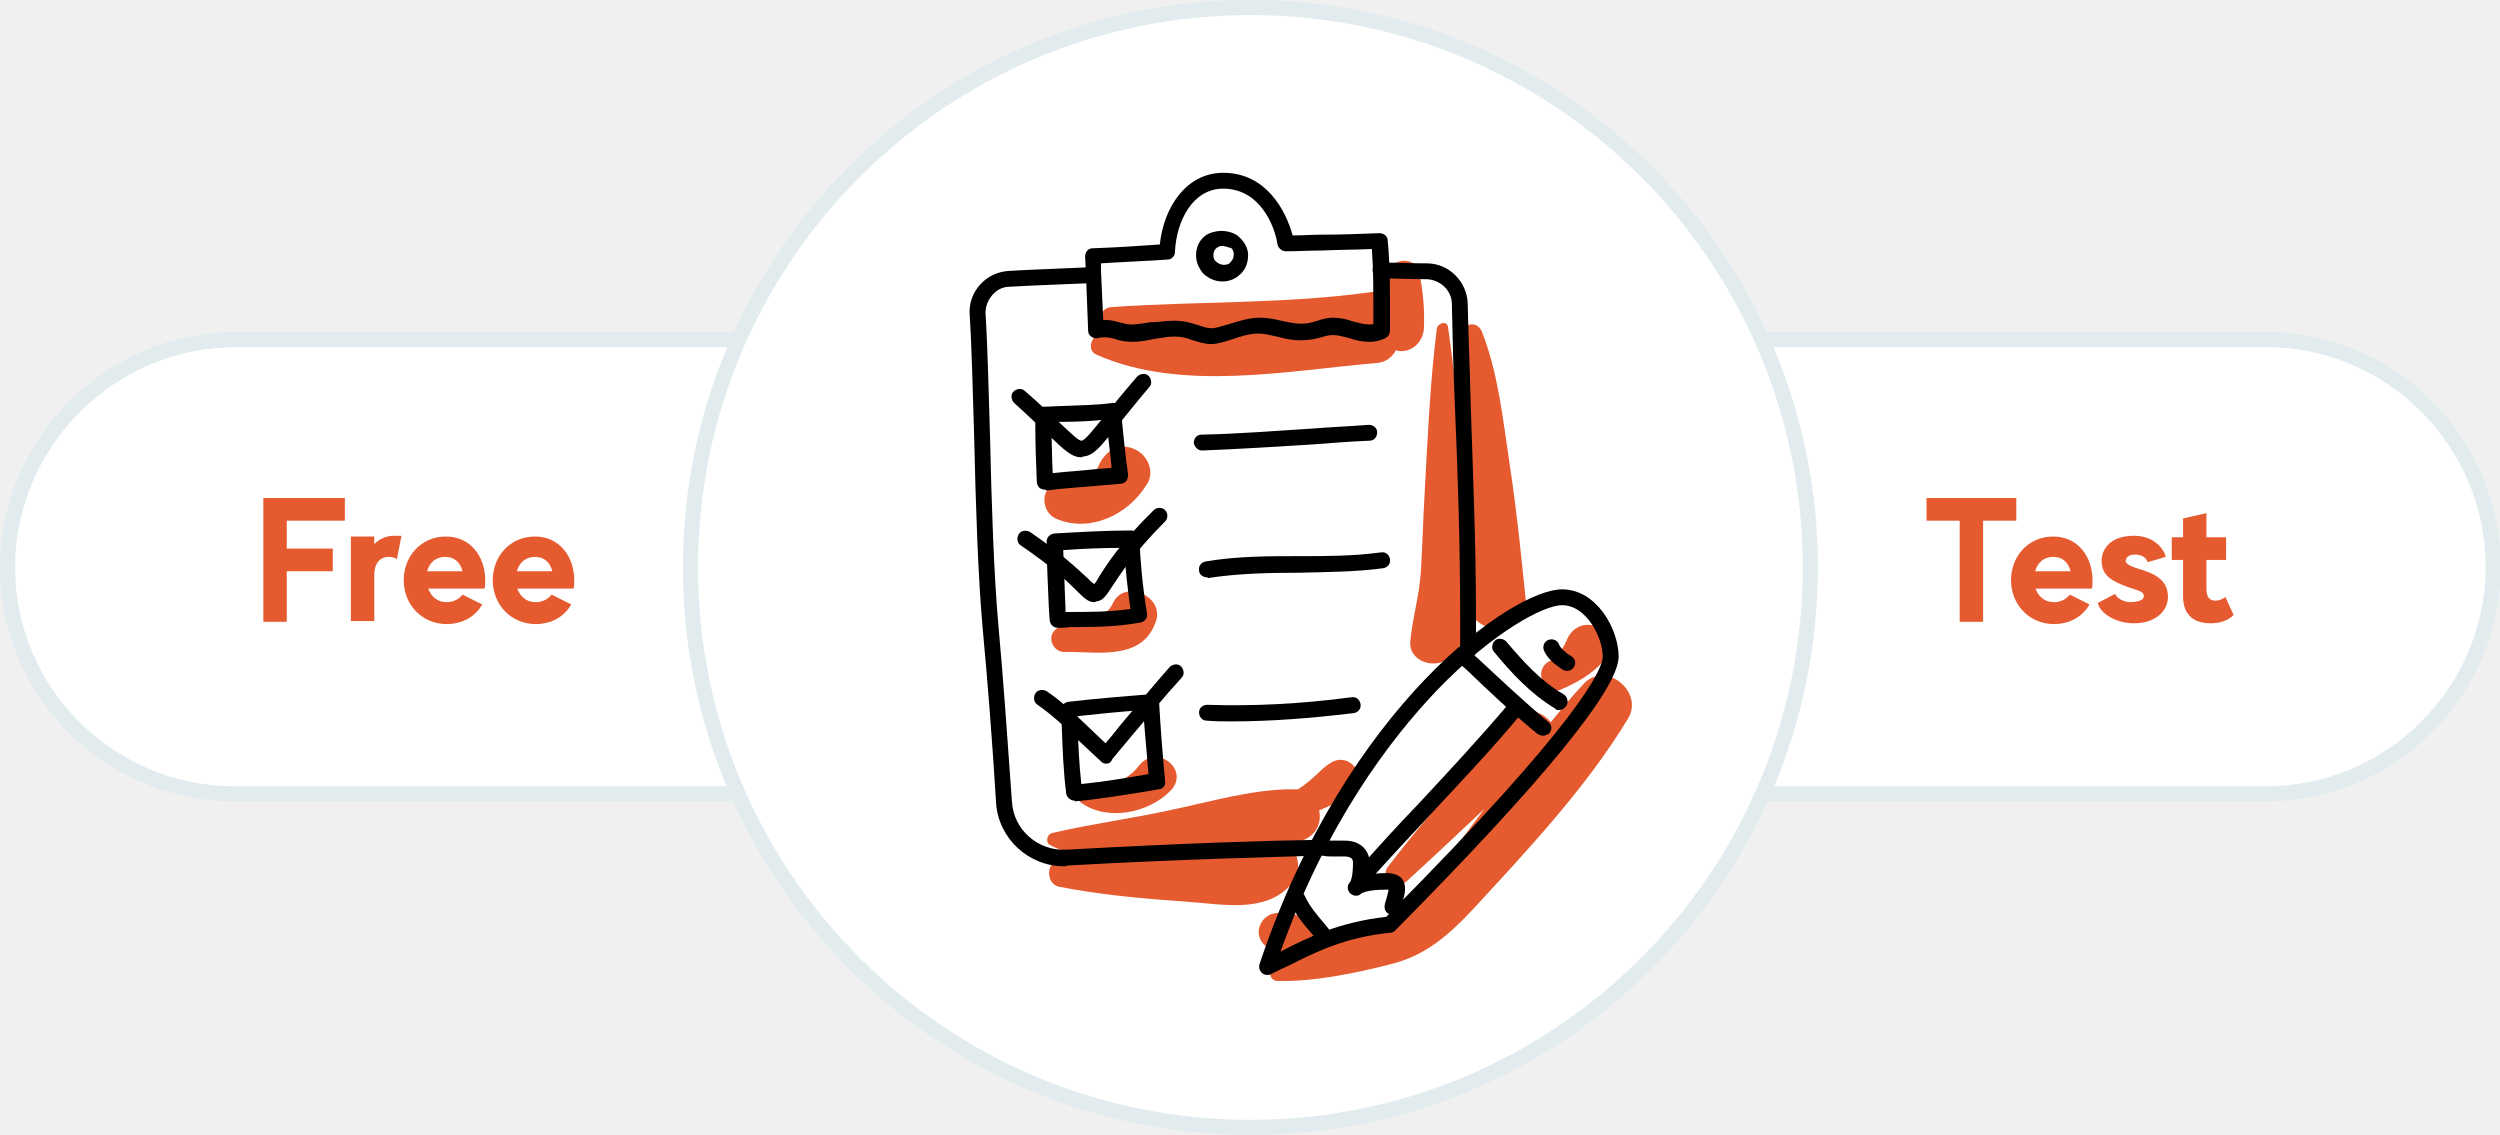
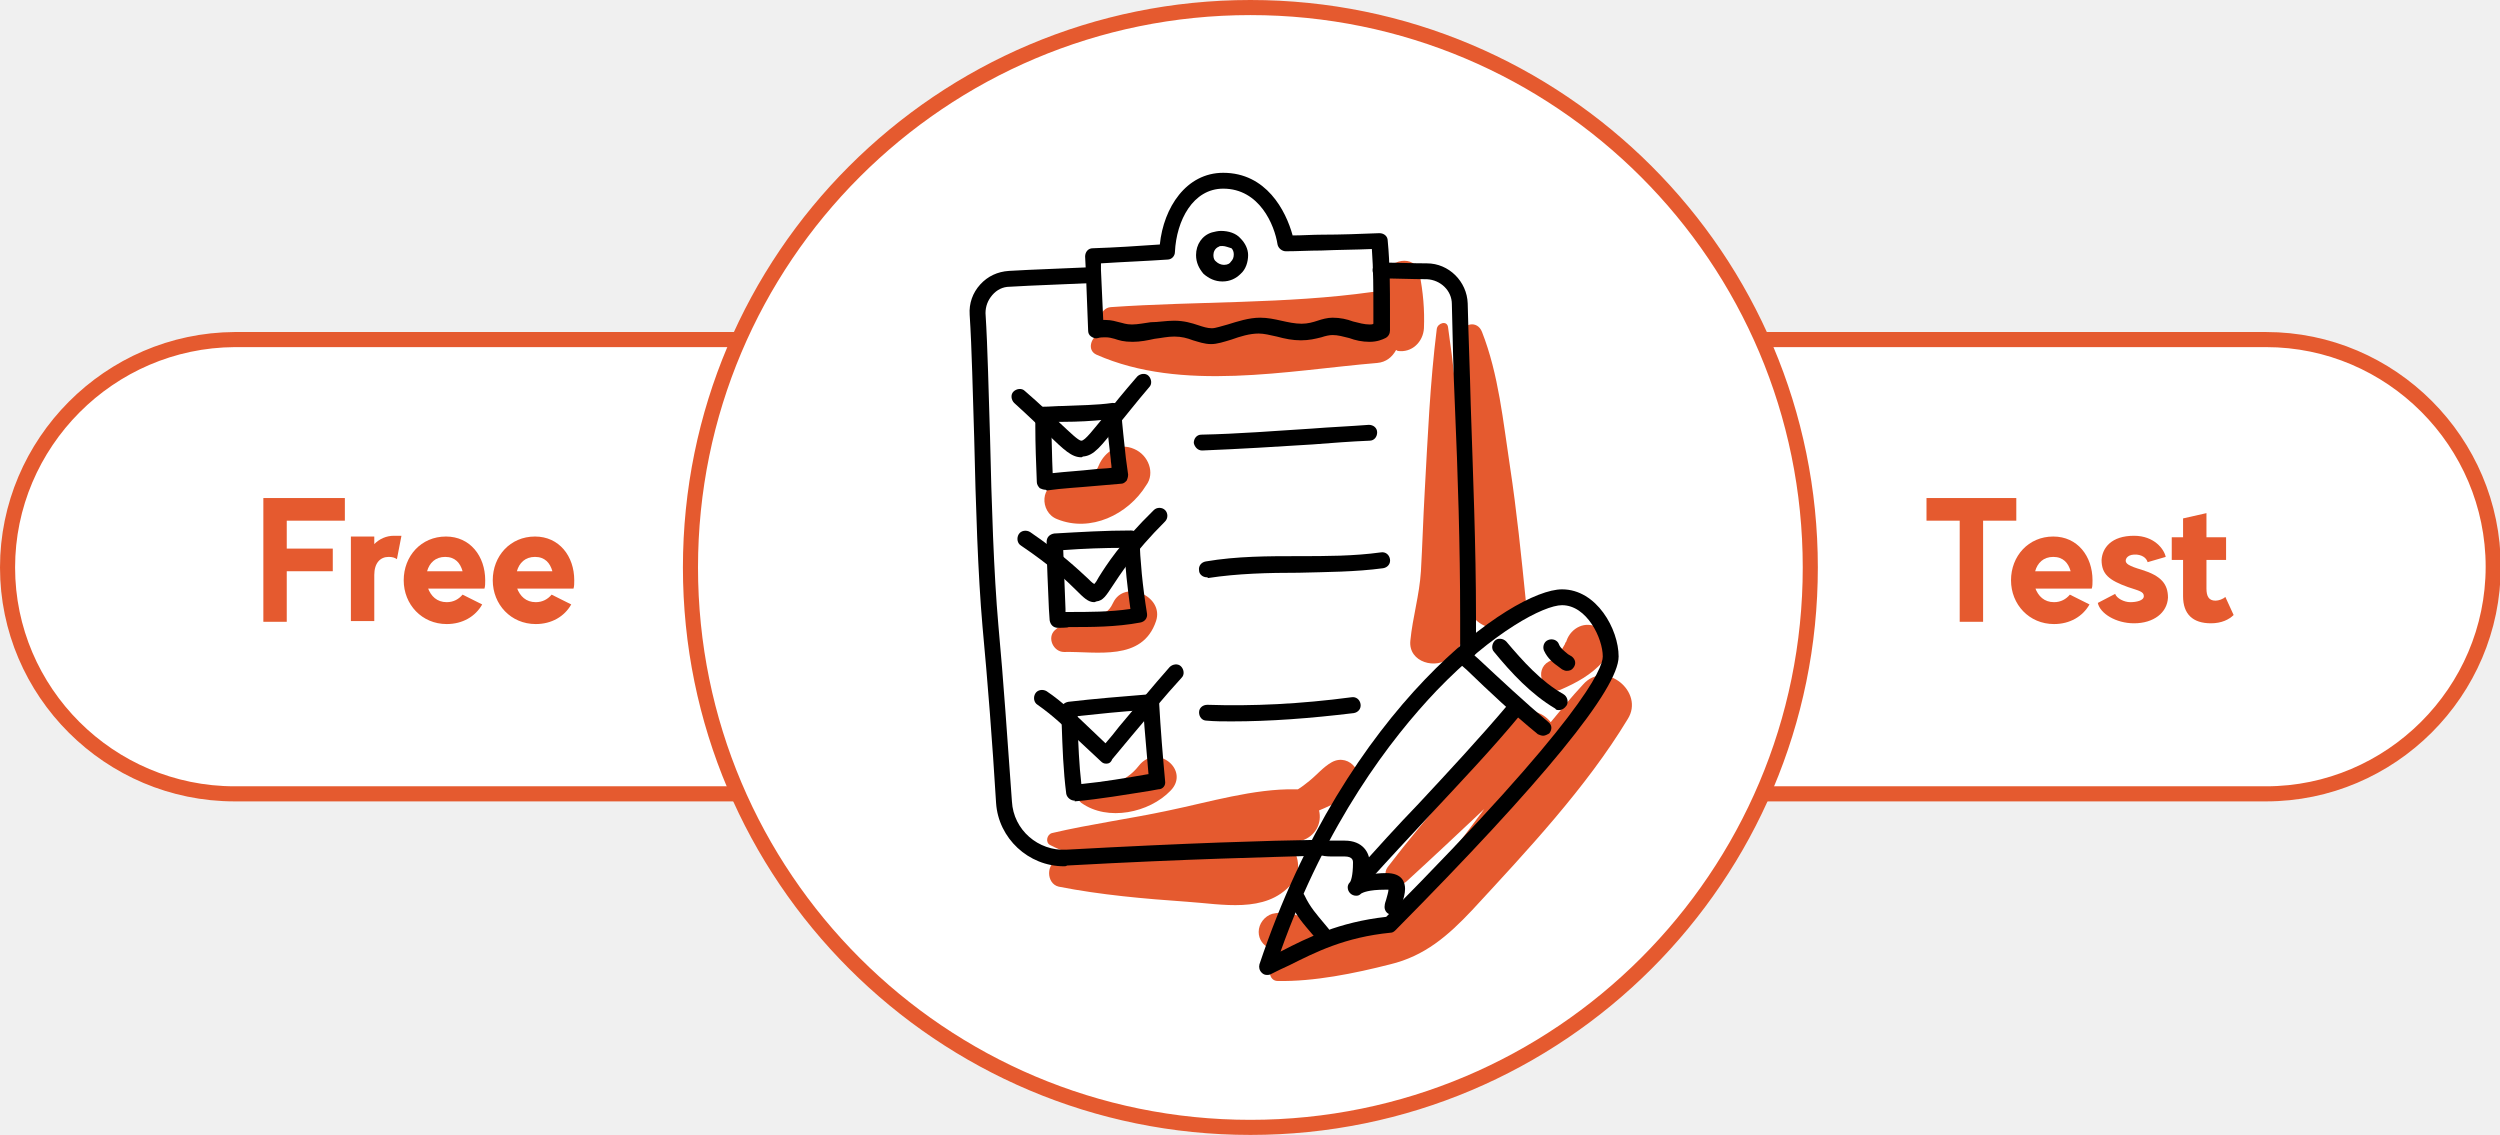
<svg xmlns="http://www.w3.org/2000/svg" version="1.1" id="lineart" x="0px" y="0px" viewBox="0 0 331.3 150.4" style="enable-background:new 0 0 331.3 150.4;" xml:space="preserve">
  <style type="text/css">
- 	.st0{fill:#FFFFFF;stroke:#E2EBED;stroke-width:2;stroke-miterlimit:10;}
+ 	.st0{fill:#FFFFFF;stroke:#e55a2f;stroke-width:2;stroke-miterlimit:10;}
	.st1{fill:#E55A2F;}
</style>
  <g>
    <path class="st0" d="M31.1,105.2h269.2c16.5,0,30.1-13.5,30.1-30.1v0c0-16.5-13.5-30.1-30.1-30.1H31.1C14.5,45.1,1,58.7,1,75.2v0   C1,91.7,14.5,105.2,31.1,105.2z" />
    <circle class="st0" cx="165.7" cy="75.2" r="74.2" />
    <g>
      <g>
        <path class="st1" d="M188.1,36.2c-0.5-2.6-4.4-1.9-4.5,0.6c0,0.7-0.1,1.4-0.2,2.1c-0.5-0.2-1-0.3-1.6-0.2     c-11.4,1.6-23.1,1.2-34.6,2c-1.5,0.1-2,2.5-0.4,2.8c0.6,0.1,1.2,0.2,1.7,0.2c-1,0.1-2,0.3-2.9,0.6c-1,0.4-1.6,2.1-0.3,2.7     c11.3,5,25.3,2.1,37.2,1.1c1.2-0.1,2-0.8,2.5-1.7c0.1,0,0.1,0,0.2,0.1c1.9,0.3,3.4-1.2,3.5-3C188.8,41.1,188.6,38.7,188.1,36.2z" />
      </g>
      <g>
        <path class="st1" d="M147.5,79.9c-0.6,1.3-1.3,1.5-2.7,1.8c-1.8,0.4-3.5,0.5-5,1.8c-1.1,1-0.2,2.9,1.2,2.9     c4.3-0.1,10.4,1.3,12.2-4.1C154.3,79,149,76.7,147.5,79.9z" />
      </g>
      <g>
        <path class="st1" d="M150.3,59.5c-2-0.9-3.9,0.3-4.7,2.2c-0.7,1.8-3.1,2.5-4.9,2.4c-2.9-0.2-3,3.8-0.6,4.7     c4.4,1.8,9.4-0.6,11.8-4.5C153.1,62.7,152.2,60.3,150.3,59.5z" />
      </g>
      <path class="st1" d="M150.9,101.5c-1.8,2.3-4.3,2.8-7,2.7c-1.3,0-1.5,1.5-0.6,2.2c3.5,2.5,9,1.3,11.8-1.6    C157.8,102.1,153.3,98.4,150.9,101.5z" />
      <path class="st1" d="M176.5,101c-1.1,0.6-2,1.7-3,2.5c-0.5,0.4-1,0.8-1.5,1.1c-0.1,0-0.2,0-0.4,0c-5.4-0.1-11.4,1.7-16.7,2.8    c-5.1,1.1-10.4,1.8-15.5,3c-0.7,0.2-0.9,1.3-0.2,1.6c1.5,0.8,3.1,1.3,4.8,1.5c-1.2,0.1-2.4,0.3-3.7,0.5c-1.7,0.3-1.7,3.1,0,3.5    c5.6,1.1,11.3,1.6,17,2c4.6,0.3,10.4,1.6,13.8-2.3c1.5-1.7,1-4.1-0.3-5.4c0.6-0.1,1.1-0.3,1.7-0.4c1.9-0.6,2.7-2.4,2.3-4    c0.2-0.1,0.5-0.2,0.7-0.3c1.3-0.6,2.8-1.2,3.8-2.2C181.3,102.8,178.9,99.7,176.5,101z" />
      <g>
        <path class="st1" d="M202.2,79.6c-0.6-5.9-1.2-11.9-2.1-17.8c-0.9-5.9-1.5-12.2-3.7-17.8c-0.6-1.6-2.6-1.2-2.8,0.4     c-0.6,4.5-0.3,9-0.1,13.5c-0.4-4.9-0.9-9.7-1.6-14.5c-0.1-1-1.4-0.6-1.5,0.2c-0.9,7.2-1.2,14.4-1.6,21.6c-0.2,3.5-0.3,7-0.5,10.5     c-0.2,3.2-1.1,6.1-1.4,9.2c-0.3,2.9,3.5,3.9,5.3,2.2c1.6-1.5,2.4-3.5,2.8-5.7C196.8,84.5,202.7,83.8,202.2,79.6z" />
      </g>
      <path class="st1" d="M211.8,83.2c-1.7-1-3.6,0-4.2,1.7c0,0.1-0.1,0.2-0.1,0.2c-0.1,0.1-0.1,0.3-0.2,0.4c-0.2,0.4-0.4,0.7-0.7,1.1    c0,0-0.2,0.3-0.3,0.4c-0.3,0.3-0.7,0.5-1.1,0.7c-0.9,0.5-1.2,1.6-0.8,2.5c0.4,0.8,1.5,1.6,2.4,1.2c2.1-0.9,4.1-2,5.6-3.7    C213.6,86.3,213.5,84.1,211.8,83.2z" />
      <path class="st1" d="M209.8,90.7c-1.5,1.6-2.9,3.3-4.3,5c-1.1-1.4-3.2-2.1-4.7-0.5c-5.8,6.4-11.7,12.9-16.9,19.7    c-1.1,1.5,1.2,3.1,2.5,1.9c3.5-3.2,6.9-6.4,10.3-9.6c-1.7,2.3-3.4,4.6-5.2,6.8c-2.9,3.7-5.3,7.3-9.9,9c-2.5,0.9-5.2,1.7-7.8,2.7    c0.3-0.6,0.4-1.2,0.3-1.8c0-0.4-0.1-0.8-0.4-1.1c-0.3-0.4-0.6-0.8-1.1-1.1c-1.1-0.8-2.7-0.9-4-0.6c-1,0.3-1.8,1.3-1.8,2.4    c0,1,0.6,1.8,1.5,2.2c0.1,0,0.2,0.1,0.3,0.2c0.2,0.2,0.3,0.3,0.5,0.5c0.3,0.4,0.8,0.6,1.4,0.8c-0.6,0.3-1.1,0.6-1.7,0.9    c-0.9,0.5-0.5,1.9,0.5,1.9c4.8,0.1,10.2-1,14.9-2.2c4.6-1.1,7.7-3.8,10.9-7.2c7.2-7.8,15.1-16.2,20.6-25.3    C218,91.7,212.7,87.4,209.8,90.7z" />
      <g>
        <g>
          <g>
            <path d="M141,114.8c-4.7,0-8.7-3.7-9-8.4c-0.5-8.2-1.1-15.9-1.8-23.4c-0.6-6.8-0.9-16.1-1.1-25c-0.2-6-0.3-11.7-0.6-16.3       c-0.1-1.5,0.4-2.9,1.4-4c1-1.1,2.3-1.7,3.8-1.8c3.3-0.2,7-0.3,11.1-0.5c0.6,0,1.1,0.4,1.1,1c0,0.6-0.4,1.1-1,1.1       c-4.1,0.2-7.8,0.3-11.1,0.5c-0.9,0-1.7,0.4-2.3,1.1c-0.6,0.7-0.9,1.5-0.9,2.4c0.3,4.7,0.4,10.4,0.6,16.4       c0.2,8.9,0.5,18.1,1.1,24.9c0.7,7.5,1.2,15.2,1.8,23.4c0.2,3.8,3.5,6.6,7.2,6.4c16.4-0.9,26.9-1.2,33.1-1.3       c0.6-0.1,1.1,0.4,1.1,1c0,0.6-0.4,1.1-1,1.1c-6.3,0.2-16.7,0.4-33.1,1.3C141.3,114.8,141.1,114.8,141,114.8z" />
          </g>
        </g>
        <g>
          <g>
            <path d="M194.6,87.2c-0.6,0-1.1-0.5-1.1-1.1c0-1.4,0-2.9,0-4.3c0-9.4-0.3-18.9-0.7-28.1c-0.2-4.4-0.3-8.9-0.4-13.4       c0-1.8-1.5-3.2-3.3-3.3c-2,0-4-0.1-6-0.1l-0.2,0c-0.6,0-1-0.5-1-1.1c0-0.6,0.5-1,1.1-1l0.2,0c2,0,4,0.1,5.9,0.1       c2.9,0,5.3,2.4,5.4,5.3c0.1,4.5,0.3,9,0.4,13.4c0.3,9.2,0.7,18.8,0.7,28.2c0,1.4,0,2.9,0,4.3C195.7,86.7,195.2,87.2,194.6,87.2       z" />
          </g>
        </g>
        <g>
          <g>
            <path d="M160.5,45.6c-0.9,0-1.7-0.3-2.4-0.5c-0.8-0.3-1.5-0.5-2.5-0.5c-0.9,0-1.7,0.2-2.6,0.3c-0.9,0.2-1.9,0.4-2.9,0.4       c-1.2,0-1.8-0.2-2.4-0.4c-0.4-0.1-0.7-0.2-1.2-0.2c-0.3,0-0.7,0-1,0.1c-0.3,0.1-0.6,0-0.9-0.2c-0.3-0.2-0.4-0.5-0.4-0.8       c-0.1-2.6-0.2-5.2-0.3-7.8l-0.1-2c0-0.6,0.4-1.1,1-1.1c3.1-0.1,6-0.3,8.9-0.5c0.5-4.9,3.5-9.5,8.4-9.5c5.7,0,8.3,5,9.2,8.3       c1.3,0,2.6-0.1,3.9-0.1c2.5,0,5.1-0.1,7.6-0.2c0.6,0,1.1,0.4,1.1,1c0.3,3.1,0.3,6.3,0.3,9.4c0,0.8,0,1.6,0,2.5       c0,0.4-0.2,0.8-0.6,1c-0.4,0.2-1.1,0.5-2.1,0.5c-1,0-1.9-0.2-2.7-0.5c-0.8-0.2-1.5-0.4-2.2-0.4c-0.4,0-0.9,0.1-1.5,0.3       c-0.8,0.2-1.6,0.4-2.7,0.4c-1.1,0-2.1-0.2-3.2-0.5c-0.9-0.2-1.7-0.4-2.4-0.4c-1.2,0-2.5,0.4-3.6,0.8       C162.2,45.3,161.3,45.6,160.5,45.6z M155.6,42.5c1.3,0,2.3,0.3,3.2,0.6c0.6,0.2,1.2,0.4,1.8,0.4c0.5,0,1.3-0.3,2.1-0.5       c1.3-0.4,2.8-0.9,4.3-0.9c1,0,1.9,0.2,2.8,0.4c0.9,0.2,1.8,0.4,2.7,0.4c0.8,0,1.5-0.2,2.1-0.4c0.6-0.2,1.3-0.4,2-0.4       c1,0,1.9,0.2,2.7,0.5c0.8,0.2,1.5,0.4,2.2,0.4c0.2,0,0.4,0,0.5-0.1c0-0.6,0-1.2,0-1.7c0-2.7,0-5.5-0.2-8.2       c-2.2,0.1-4.5,0.1-6.7,0.2c-1.6,0-3.2,0.1-4.7,0.1c-0.5,0-1-0.4-1.1-0.9c-0.4-2.6-2.4-7.4-7.2-7.4c-4,0-6.2,4.2-6.4,8.4       c0,0.5-0.4,1-1,1c-2.9,0.2-5.7,0.3-8.8,0.5l0,0.9c0.1,2.2,0.2,4.4,0.3,6.6c0.1,0,0.2,0,0.3,0c0.8,0,1.4,0.2,1.8,0.3       c0.5,0.1,0.9,0.3,1.7,0.3c0.8,0,1.7-0.2,2.5-0.3C153.5,42.7,154.5,42.5,155.6,42.5z" />
          </g>
        </g>
        <g>
          <g>
            <path d="M162,37.3c-1,0-1.8-0.4-2.5-1c-0.6-0.7-1-1.5-1-2.5c0-1.4,0.8-2.6,2.1-3c0.4-0.1,0.8-0.2,1.2-0.2c1,0,2,0.3,2.6,1       c0.6,0.6,1,1.4,1,2.2c0,0.9-0.3,1.9-1,2.5C163.8,36.9,163,37.3,162,37.3z M162,32.6C161.9,32.6,161.9,32.6,162,32.6       c-0.2,0-0.4,0-0.5,0.1c-0.5,0.2-0.7,0.7-0.7,1.1c0,0.4,0.1,0.7,0.4,0.9c0.2,0.2,0.6,0.4,1,0.4c0.5,0,0.8-0.2,0.9-0.4       c0.3-0.3,0.4-0.6,0.4-1c0-0.3-0.1-0.6-0.3-0.8C162.8,32.8,162.4,32.6,162,32.6z" />
          </g>
        </g>
        <g>
          <g>
            <path d="M138.5,64.9c-0.2,0-0.5-0.1-0.7-0.2c-0.2-0.2-0.4-0.5-0.4-0.8c-0.1-2.5-0.2-5-0.2-7.4l0-1.5c0-0.6,0.4-1.1,1-1.1       c0.9,0,1.8-0.1,2.7-0.1c2.1-0.1,4.4-0.1,6.5-0.4c0.3,0,0.6,0,0.8,0.2c0.2,0.2,0.4,0.5,0.4,0.8c0.1,2.1,0.4,4.2,0.6,6.3       c0.1,0.7,0.2,1.5,0.3,2.2c0,0.3-0.1,0.6-0.2,0.8c-0.2,0.2-0.4,0.4-0.7,0.4c-1.2,0.1-2.3,0.2-3.5,0.3c-2.1,0.2-4.3,0.3-6.4,0.6       C138.6,64.9,138.6,64.9,138.5,64.9z M139.3,56l0,0.5c0.1,2,0.1,4.1,0.2,6.2c1.8-0.2,3.6-0.3,5.4-0.5c0.8-0.1,1.6-0.1,2.4-0.2       c0-0.4-0.1-0.8-0.1-1.1c-0.2-1.7-0.4-3.5-0.6-5.3c-1.9,0.2-3.8,0.3-5.6,0.3C140.5,55.9,139.9,55.9,139.3,56z" />
          </g>
        </g>
        <g>
          <g>
            <path d="M143.3,60.6c-1.3,0-2.3-1-4.3-2.9c-1.2-1.1-2.6-2.5-4.6-4.3c-0.4-0.4-0.5-1.1-0.1-1.5c0.4-0.4,1.1-0.5,1.5-0.1       c2.1,1.8,3.6,3.3,4.7,4.3c1.3,1.2,2.4,2.3,2.8,2.3c0.5,0,1.6-1.5,3.1-3.3c1.1-1.4,2.4-3,4.3-5.2c0.4-0.4,1.1-0.5,1.5-0.1       c0.4,0.4,0.5,1.1,0.1,1.5c-1.8,2.1-3.1,3.8-4.2,5.1c-2.2,2.7-3.1,4-4.6,4.1C143.4,60.6,143.3,60.6,143.3,60.6z" />
          </g>
        </g>
        <g>
          <g>
            <path d="M140.2,83.2c-0.6,0-1-0.4-1.1-1l-0.1-1.5c-0.1-2.9-0.3-5.9-0.3-8.9c0-0.6,0.4-1,1-1.1c3.5-0.2,6.8-0.4,10.2-0.4       c0.6,0,1.1,0.5,1.1,1c0.1,3,0.4,6.3,1,10c0.1,0.6-0.3,1.1-0.9,1.2c-3.2,0.6-6.4,0.6-9.5,0.6C141.6,83.2,140.2,83.2,140.2,83.2z        M140.9,72.9c0.1,2.6,0.2,5.2,0.3,7.8l0,0.4l0.4,0c2.7,0,5.5,0,8.2-0.4c-0.4-2.9-0.7-5.6-0.8-8.1       C146.3,72.6,143.6,72.7,140.9,72.9z" />
          </g>
        </g>
        <g>
          <g>
            <path d="M145,79.8c-0.8,0-1.4-0.6-2.4-1.6c-1.2-1.2-3.3-3.2-7.3-5.9c-0.5-0.3-0.6-1-0.3-1.5c0.3-0.5,1-0.6,1.5-0.3       c4.1,2.8,6.3,4.9,7.6,6.1c0.3,0.3,0.6,0.6,0.9,0.8c0.2-0.2,0.4-0.5,0.6-0.9c1-1.6,2.9-4.6,7.3-8.9c0.4-0.4,1.1-0.4,1.5,0       c0.4,0.4,0.4,1.1,0,1.5c-4.2,4.2-6,7.1-7,8.6c-0.8,1.2-1.2,1.9-2.1,2C145.1,79.8,145,79.8,145,79.8z" />
          </g>
        </g>
        <g>
          <g>
            <path d="M142.4,106.1c-0.5,0-1-0.4-1.1-0.9c-0.4-3.1-0.5-6.2-0.6-9.1c0-0.7,0-1.4-0.1-2c0-0.6,0.4-1,1-1.1       c3.4-0.4,7.1-0.7,10.8-1c0.3,0,0.6,0.1,0.8,0.3c0.2,0.2,0.3,0.5,0.4,0.7c0.2,3.6,0.5,7.3,0.8,10.5c0.1,0.6-0.3,1.1-0.9,1.1       l-1.1,0.2c-3.2,0.5-6.6,1.1-10,1.4C142.5,106.1,142.4,106.1,142.4,106.1z M142.8,94.9c0,0.4,0,0.7,0,1.1       c0.1,2.7,0.2,5.3,0.5,7.9c3-0.3,5.9-0.8,8.8-1.3l0.1,0c-0.2-2.6-0.5-5.5-0.7-8.5C148.5,94.3,145.6,94.6,142.8,94.9z" />
          </g>
        </g>
        <g>
          <g>
            <path d="M146.6,101.2c-0.3,0-0.5-0.1-0.7-0.3c-1-0.9-2-1.9-3-2.8c-1.7-1.7-3.4-3.3-5.4-4.7c-0.5-0.3-0.6-1-0.3-1.5       c0.3-0.5,1-0.6,1.5-0.3c2.1,1.4,3.9,3.2,5.7,4.9c0.7,0.7,1.4,1.3,2.1,2c0.6-0.7,1.2-1.4,1.8-2.2c2.2-2.6,4.4-5.3,6.7-7.9       c0.4-0.4,1.1-0.5,1.5-0.1c0.4,0.4,0.5,1.1,0.1,1.5c-2.3,2.5-4.4,5.1-6.7,7.8c-0.8,1-1.7,2-2.5,3       C147.2,101.1,146.9,101.2,146.6,101.2C146.6,101.2,146.6,101.2,146.6,101.2z" />
          </g>
        </g>
        <g>
          <g>
            <path d="M159.3,59.7c-0.6,0-1-0.5-1.1-1c0-0.6,0.4-1.1,1-1.1c4.9-0.1,9.8-0.5,14.6-0.8c2.5-0.2,5-0.3,7.6-0.5       c0.6,0,1.1,0.4,1.1,1c0,0.6-0.4,1.1-1,1.1c-2.5,0.1-5,0.3-7.6,0.5C169.2,59.2,164.3,59.5,159.3,59.7z" />
          </g>
        </g>
        <g>
          <g>
            <path d="M159.9,76.5c-0.5,0-1-0.4-1-0.9c-0.1-0.6,0.3-1.1,0.9-1.2c4.1-0.7,8.3-0.7,12.3-0.7c3.6,0,7.3,0,10.9-0.5       c0.6-0.1,1.1,0.3,1.2,0.9c0.1,0.6-0.3,1.1-0.9,1.2c-3.7,0.5-7.5,0.5-11.2,0.6c-4,0-8.1,0.1-12,0.7       C160,76.5,160,76.5,159.9,76.5z" />
          </g>
        </g>
        <g>
          <g>
            <path d="M163.2,95.6c-1.1,0-2.2,0-3.3-0.1c-0.6,0-1-0.5-1-1.1c0-0.6,0.5-1,1.1-1c6,0.2,12.3-0.1,19.1-1       c0.6-0.1,1.1,0.3,1.2,0.9c0.1,0.6-0.3,1.1-0.9,1.2C173.6,95.2,168.3,95.6,163.2,95.6z" />
          </g>
        </g>
        <g>
          <g>
            <path d="M167.9,129.2c-0.3,0-0.5-0.1-0.7-0.3c-0.3-0.3-0.4-0.7-0.3-1.1c11.5-34.4,33.6-49.7,40.1-49.7c4.6,0,7.5,5.3,7.5,8.9       c0,4.3-10,16.5-29.6,36.3c-0.2,0.2-0.4,0.3-0.6,0.3c-6.1,0.6-10,2.6-13.4,4.3c-0.9,0.4-1.7,0.8-2.5,1.2       C168.2,129.2,168.1,129.2,167.9,129.2z M207,80.2c-2.4,0-9.1,3.5-16.6,11.3c-6.1,6.4-14.6,17.5-20.7,34.6       c0.1,0,0.1-0.1,0.2-0.1c3.3-1.7,7.5-3.8,13.8-4.5c25.9-26.1,28.7-32.9,28.7-34.5C212.4,84.6,210.3,80.2,207,80.2z" />
          </g>
        </g>
        <g>
          <g>
            <path d="M175.2,124.8c-0.3,0-0.6-0.1-0.8-0.4l-0.5-0.6c-1.1-1.3-2.2-2.5-2.9-4.2c-0.2-0.5,0-1.2,0.5-1.4c0.5-0.2,1.2,0,1.4,0.5       c0.7,1.5,1.6,2.5,2.6,3.7l0.5,0.6c0.4,0.4,0.3,1.1-0.1,1.5C175.7,124.7,175.5,124.8,175.2,124.8z" />
          </g>
        </g>
        <g>
          <g>
            <path d="M204.5,97.5c-0.2,0-0.5-0.1-0.7-0.2c-3.3-2.7-6.4-5.6-9.4-8.5l-0.8-0.7c-0.4-0.4-0.4-1.1,0-1.5c0.4-0.4,1.1-0.4,1.5,0       l0.8,0.7c3,2.8,6.1,5.7,9.3,8.4c0.5,0.4,0.5,1,0.1,1.5C205.1,97.3,204.8,97.5,204.5,97.5z" />
          </g>
        </g>
        <g>
          <g>
            <path d="M206.6,94.1c-0.2,0-0.4,0-0.5-0.2c-3.2-1.9-5.8-4.7-8.1-7.5c-0.4-0.4-0.3-1.1,0.1-1.5c0.4-0.4,1.1-0.3,1.5,0.1       c2.2,2.6,4.6,5.3,7.6,7c0.5,0.3,0.7,1,0.4,1.5C207.3,93.9,207,94.1,206.6,94.1z" />
          </g>
        </g>
        <g>
          <g>
            <path d="M207.6,88.9c-0.2,0-0.4-0.1-0.6-0.2c-0.1-0.1-0.3-0.2-0.4-0.3c-0.7-0.5-1.5-1.1-2-2.2c-0.2-0.5,0-1.2,0.6-1.4       c0.5-0.2,1.2,0,1.4,0.6c0.2,0.5,0.6,0.8,1.2,1.3c0.2,0.1,0.3,0.2,0.5,0.3c0.5,0.4,0.6,1,0.2,1.5       C208.3,88.8,208,88.9,207.6,88.9z" />
          </g>
        </g>
        <g>
          <g>
            <path d="M184.5,121.2c-0.1,0-0.1,0-0.2,0c-0.6-0.1-0.9-0.7-0.8-1.2c0-0.2,0.1-0.5,0.2-0.8c0.1-0.4,0.3-1,0.3-1.3       c-0.1,0-0.2,0-0.4,0c-2.3,0-3,0.4-3.2,0.5c-0.3,0.3-0.5,0.3-0.7,0.3c-0.6,0-1.1-0.5-1.1-1.1c0-0.1,0-0.4,0.3-0.7       c0.1-0.1,0.4-0.8,0.4-2.6c0-0.2,0-0.8-1.1-0.8c-0.3,0-0.5,0-0.8,0c-0.3,0-0.7,0-1,0c-0.7,0-1.2-0.1-1.7-0.2       c-0.6-0.2-0.9-0.8-0.7-1.3c0.2-0.6,0.8-0.9,1.3-0.7c0.3,0.1,0.6,0.1,1,0.1c0.3,0,0.6,0,0.9,0c0.3,0,0.7,0,1,0       c2.4,0,3.3,1.6,3.3,2.9c0,0.6,0,1.1-0.1,1.6c0.7-0.1,1.4-0.2,2.3-0.2c2.2,0,2.5,1.3,2.5,2.1c0,0.6-0.2,1.3-0.4,1.9       c-0.1,0.2-0.1,0.5-0.2,0.7C185.4,120.9,185,121.2,184.5,121.2z M180.4,118.3L180.4,118.3L180.4,118.3z M180.5,118.2       C180.4,118.2,180.4,118.3,180.5,118.2C180.4,118.3,180.4,118.2,180.5,118.2z" />
          </g>
        </g>
        <g>
          <g>
            <path d="M180.5,117.3c-0.3,0-0.5-0.1-0.7-0.3c-0.4-0.4-0.5-1.1-0.1-1.5c2.7-3,5.5-6.1,8.3-9c4-4.3,8.1-8.7,11.9-13.2       c0.4-0.4,1-0.5,1.5-0.1c0.4,0.4,0.5,1,0.1,1.5c-3.8,4.6-8,9-12,13.3c-2.7,2.9-5.5,5.9-8.2,8.9       C181,117.2,180.8,117.3,180.5,117.3z" />
          </g>
        </g>
      </g>
    </g>
    <g>
      <path class="st1" d="M38,69v3.7h6.1v3H38v6.7h-3.1V66h10.8v3H38z" />
      <path class="st1" d="M53.2,71l-0.6,3.1c-0.3-0.2-0.6-0.3-1.1-0.3c-1.1,0-1.9,0.8-1.9,2.4v6.1h-3.1V71.1h3.1v1    c0.7-0.7,1.6-1.1,2.6-1.1C52.6,71,52.9,71,53.2,71z" />
      <path class="st1" d="M56.7,77.9c0.4,1.1,1.2,1.9,2.5,1.9c0.9,0,1.6-0.4,2.1-1l2.6,1.3c-0.9,1.6-2.6,2.6-4.7,2.6    c-3.3,0-5.7-2.6-5.7-5.8s2.3-5.8,5.6-5.8c3.2,0,5.2,2.6,5.2,5.8c0,0.4,0,0.8-0.1,1.1H56.7z M56.6,75.7h4.7c-0.3-1.1-1-1.9-2.3-1.9    S56.9,74.6,56.6,75.7z" />
      <path class="st1" d="M68.5,77.9c0.4,1.1,1.2,1.9,2.5,1.9c0.9,0,1.6-0.4,2.1-1l2.6,1.3c-0.9,1.6-2.6,2.6-4.7,2.6    c-3.3,0-5.7-2.6-5.7-5.8s2.3-5.8,5.6-5.8c3.2,0,5.2,2.6,5.2,5.8c0,0.4,0,0.8-0.1,1.1H68.5z M68.5,75.7h4.7c-0.3-1.1-1-1.9-2.3-1.9    S68.8,74.6,68.5,75.7z" />
    </g>
    <g>
      <path class="st1" d="M267.2,69h-4.4v13.4h-3.1V69h-4.4v-3h11.9V69z" />
      <path class="st1" d="M269.7,77.9c0.4,1.1,1.2,1.9,2.5,1.9c0.9,0,1.6-0.4,2.1-1l2.6,1.3c-0.9,1.6-2.6,2.6-4.7,2.6    c-3.3,0-5.7-2.6-5.7-5.8s2.3-5.8,5.6-5.8c3.2,0,5.2,2.6,5.2,5.8c0,0.4,0,0.8-0.1,1.1H269.7z M269.7,75.7h4.7    c-0.3-1.1-1-1.9-2.3-1.9S270,74.6,269.7,75.7z" />
      <path class="st1" d="M287.3,79.2c-0.1,2-1.9,3.4-4.5,3.4c-2.4,0-4.5-1.3-4.8-2.7l2.3-1.2c0.2,0.6,1.2,1.1,2,1.1    c0.8,0,1.8-0.2,1.8-0.8c0-0.6-0.6-0.7-2.1-1.2c-2.5-0.9-3.5-1.7-3.5-3.6c0.1-1.6,1.3-3.2,4.3-3.2c2.7,0,4,1.8,4.2,2.8l-2.4,0.7    c-0.1-0.4-0.5-0.9-1.4-1c-1.2-0.1-1.5,0.5-1.5,0.8c0,0.4,0.4,0.7,2.1,1.2C286.4,76.3,287.3,77.4,287.3,79.2z" />
      <path class="st1" d="M296,81.5c-0.6,0.6-1.6,1.1-3,1.1c-2.4,0-3.7-1.2-3.7-3.6v-4.8h-1.5v-3h1.5v-2.5l3.1-0.7v3.2h2.6v3h-2.6v3.8    c0,1,0.3,1.6,1.2,1.6c0.4,0,1-0.2,1.3-0.5L296,81.5z" />
    </g>
  </g>
</svg>
